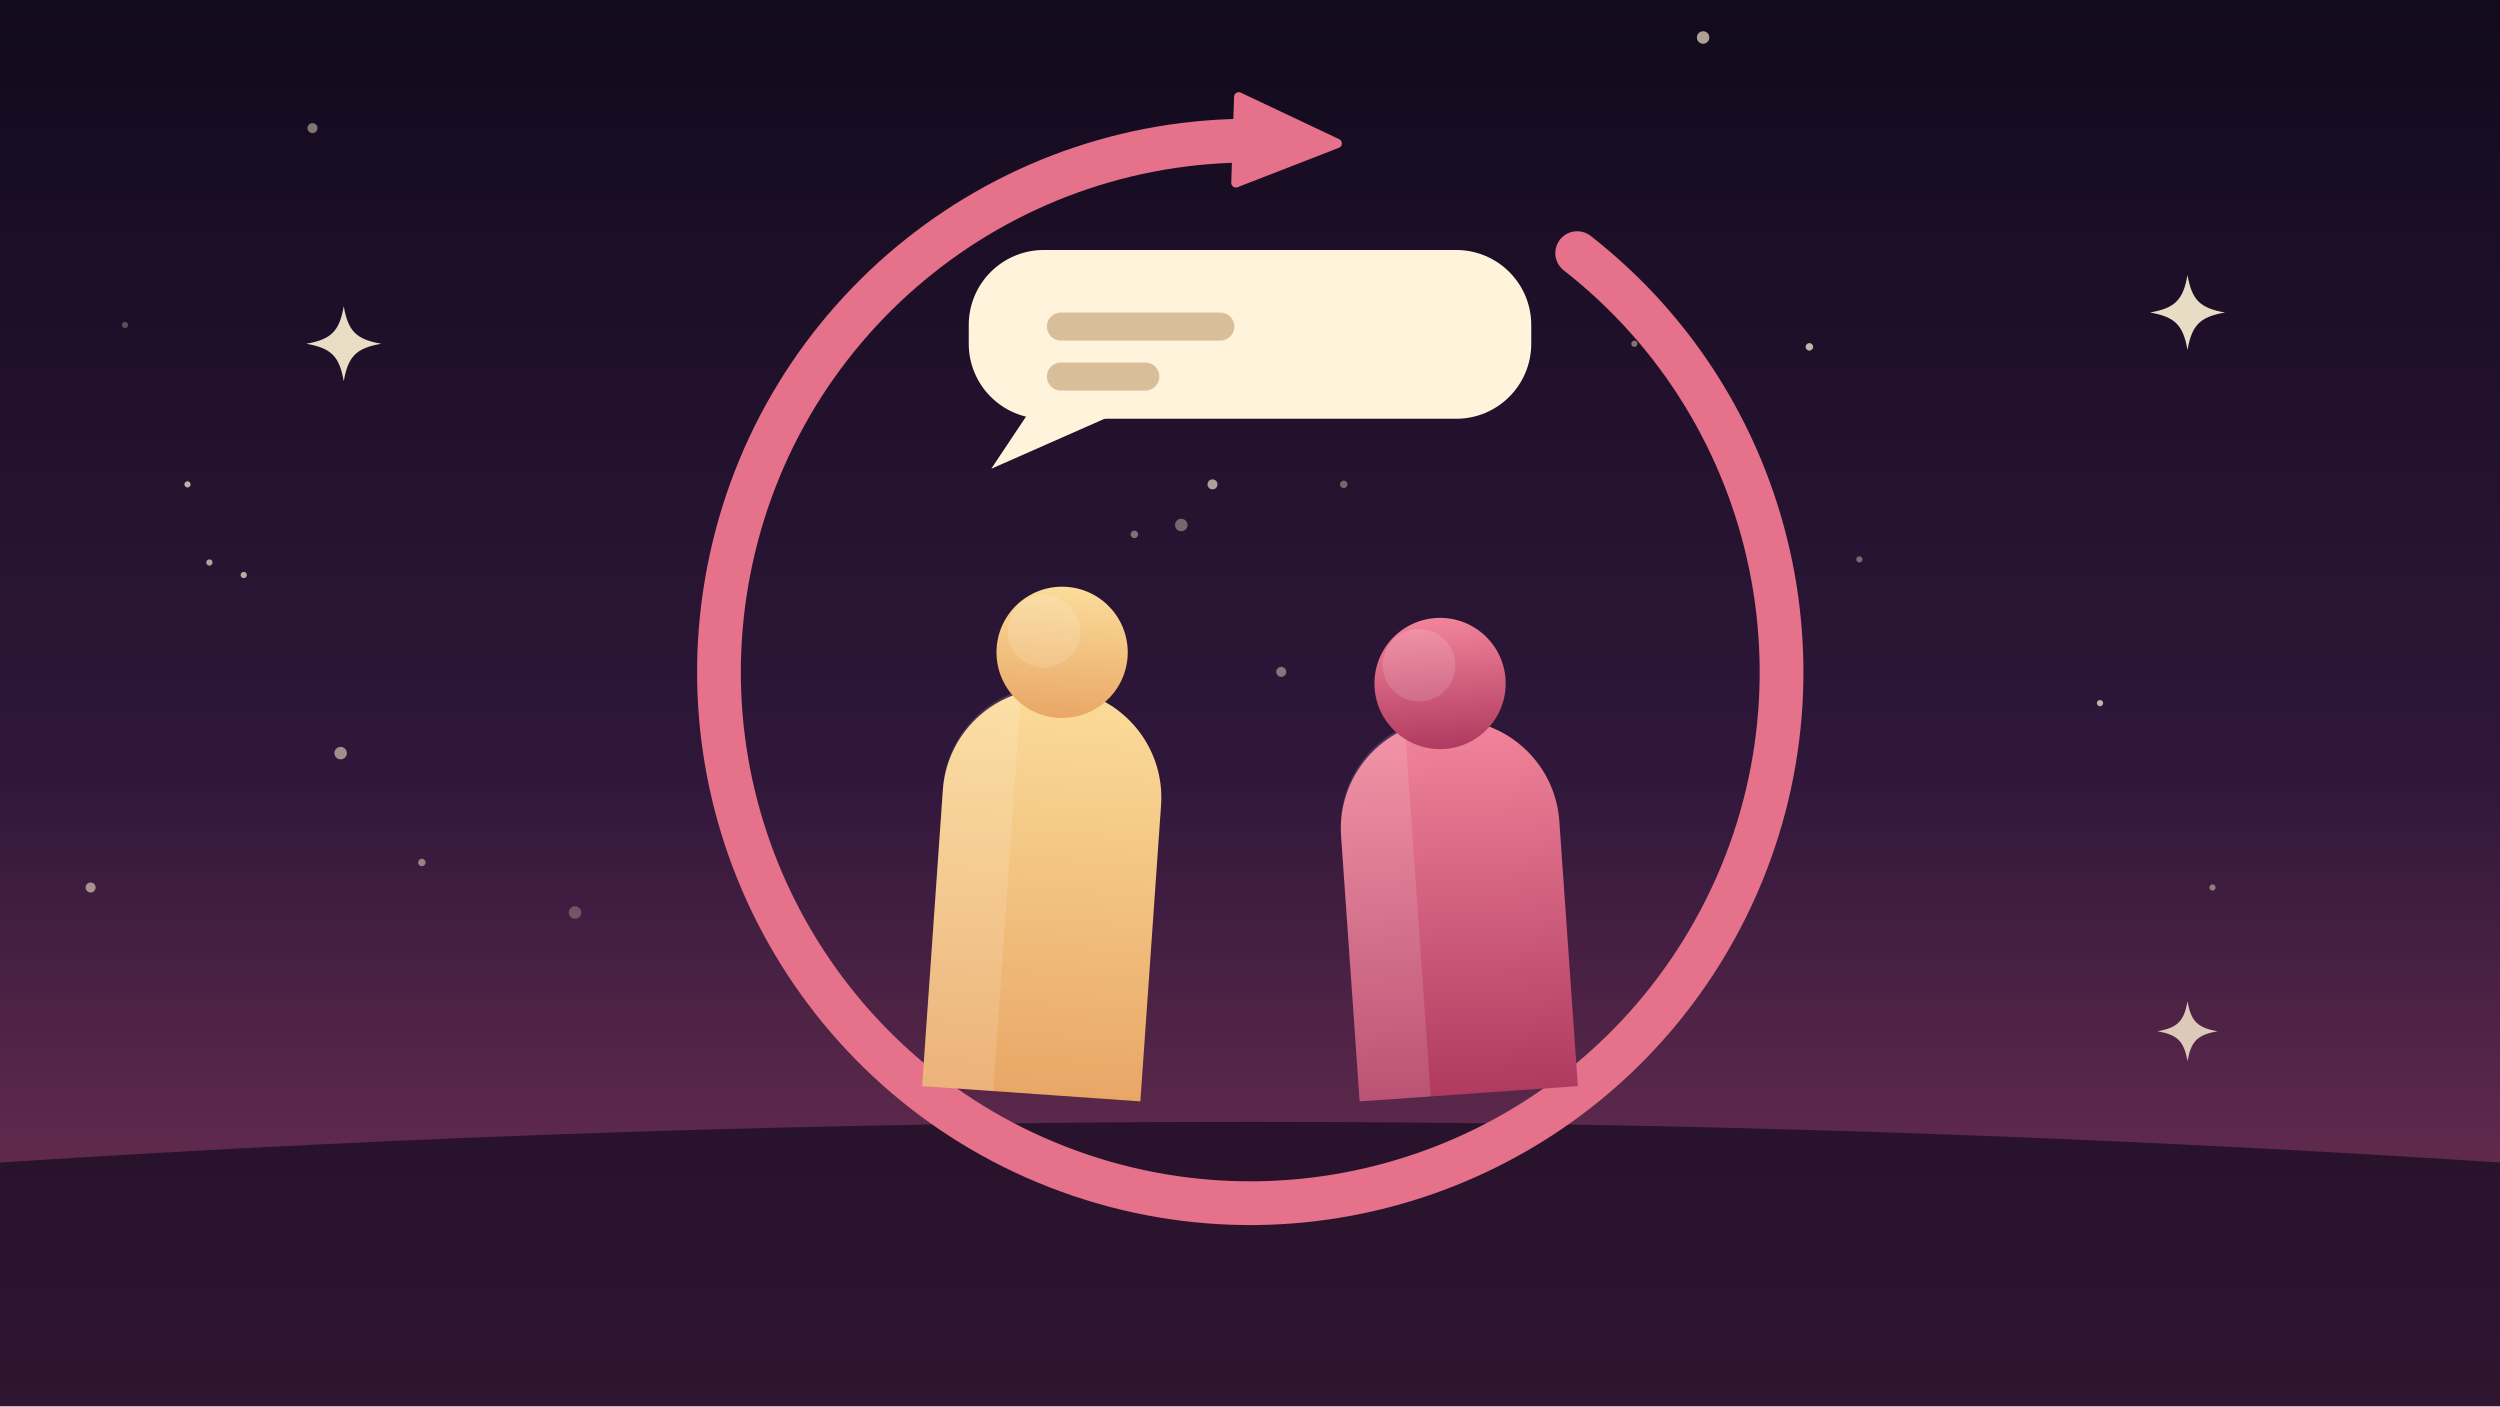
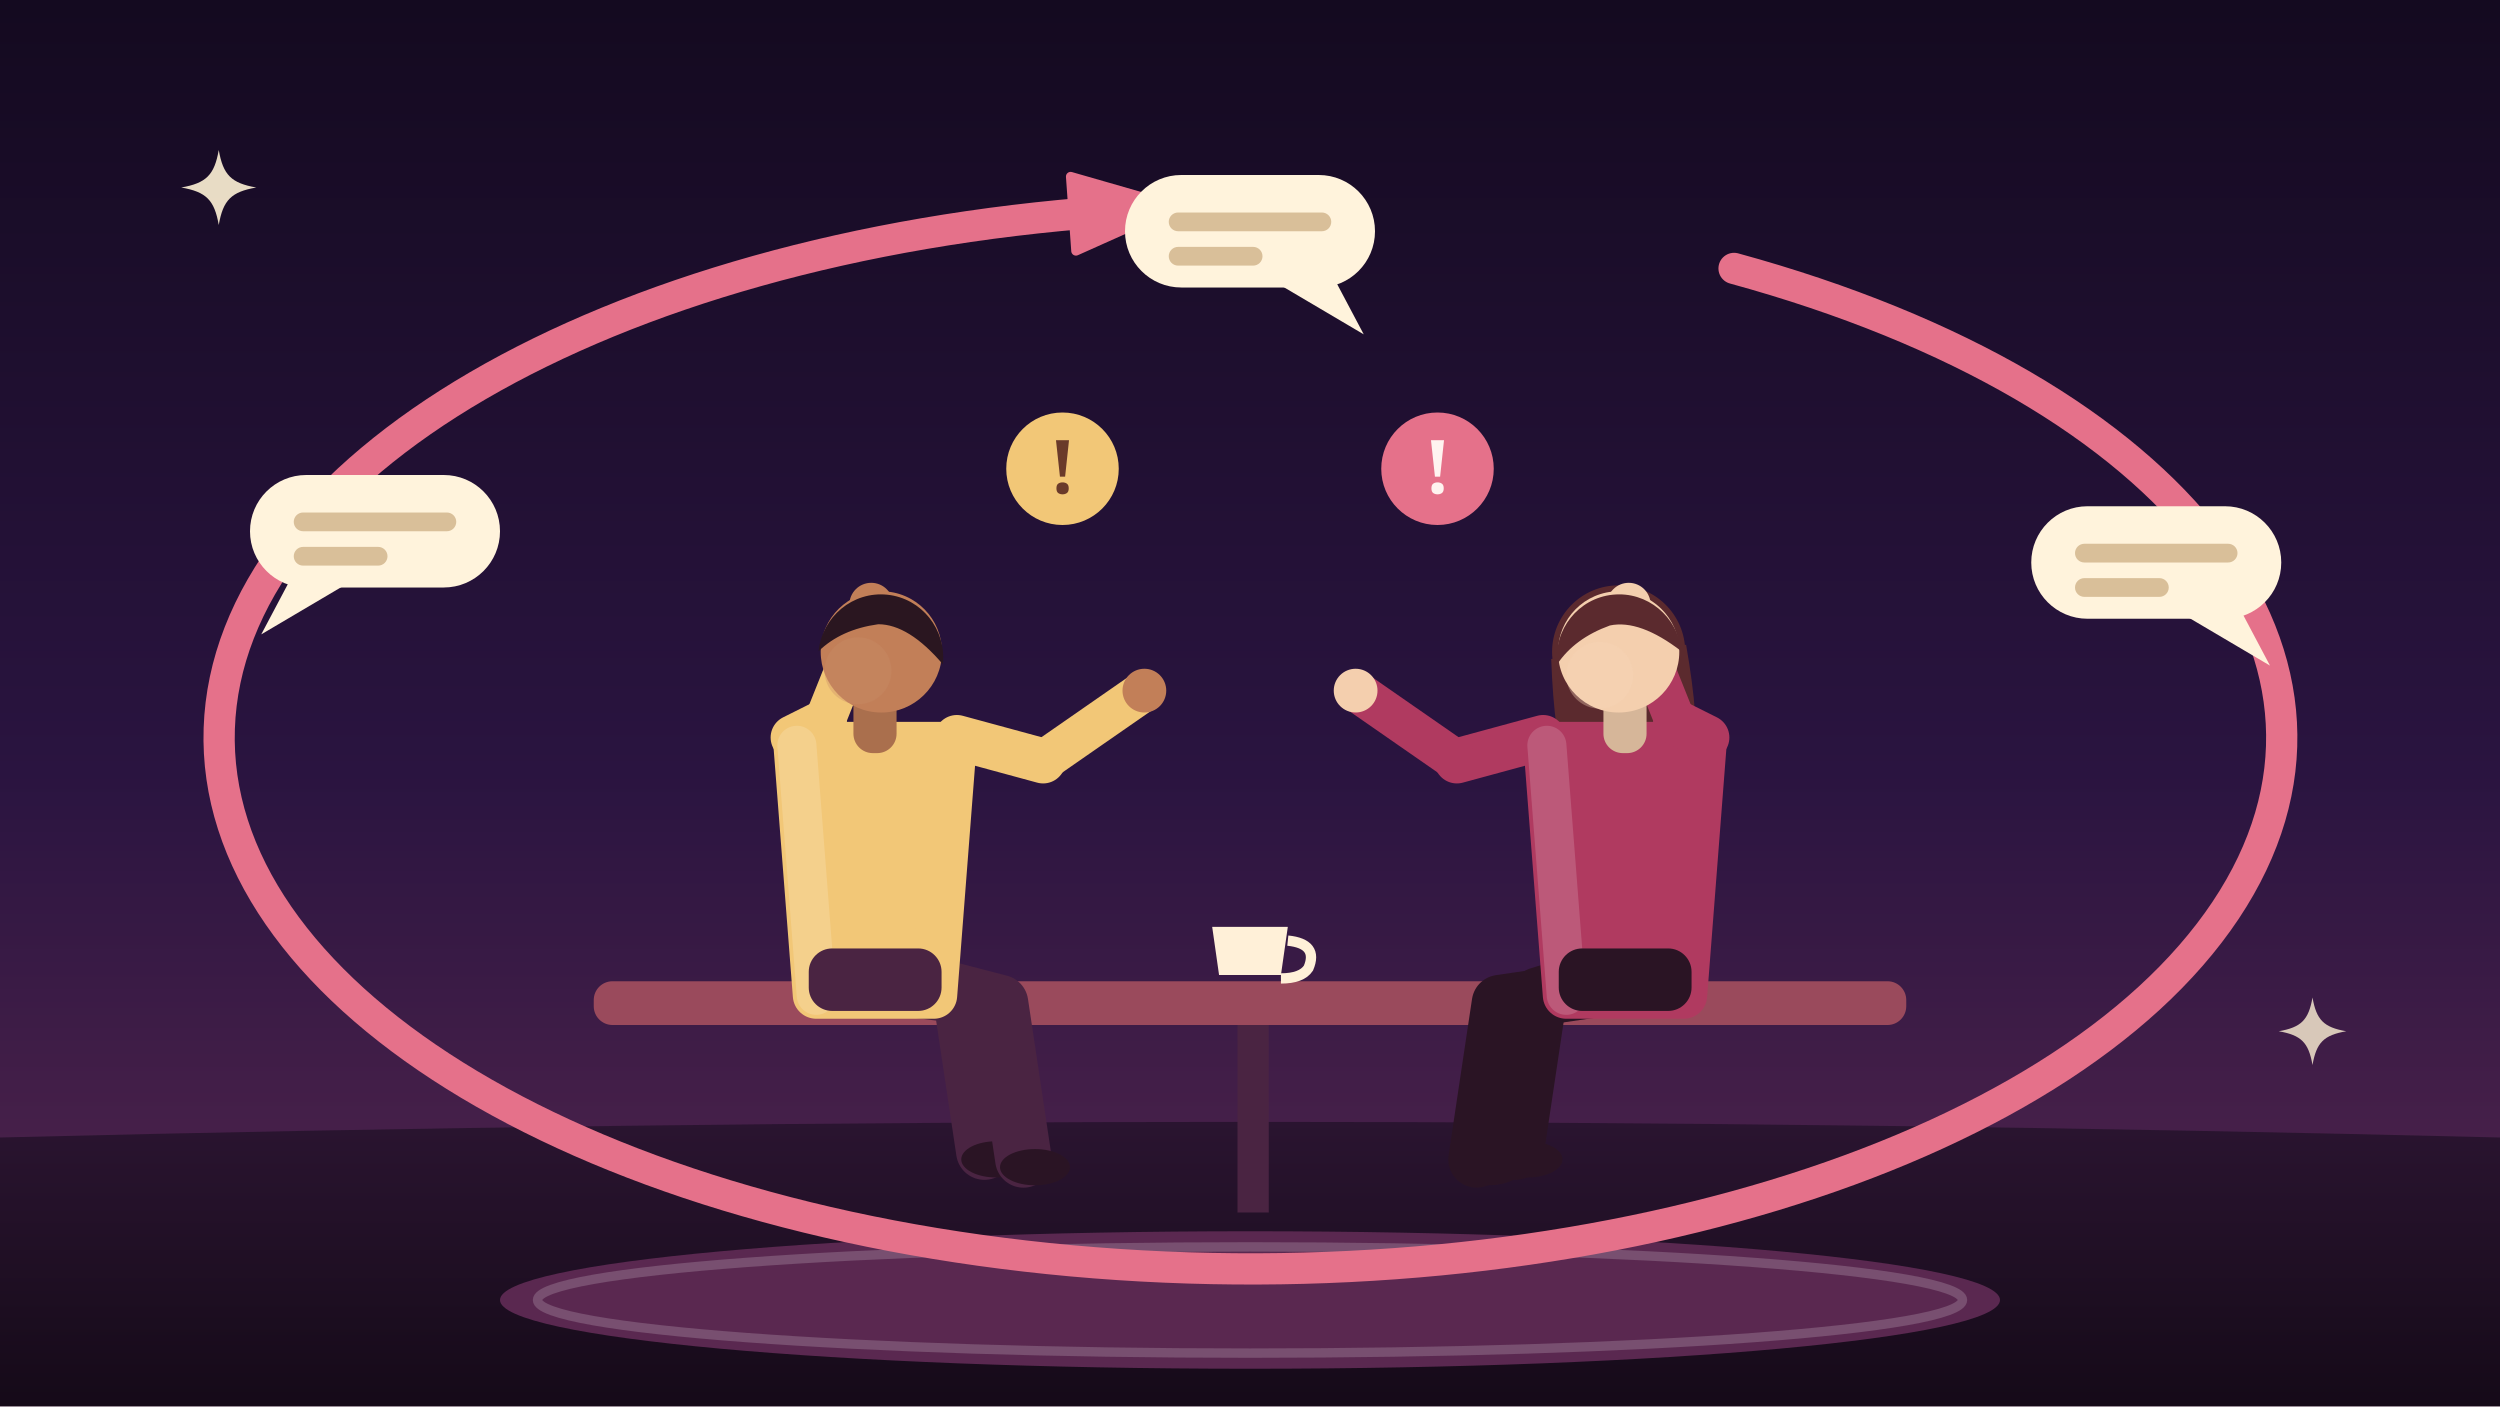
<svg xmlns="http://www.w3.org/2000/svg" viewBox="0 0 800 450" preserveAspectRatio="xMidYMid slice">
  <defs>
-     <linearGradient id="f1g" x1="0" y1="0" x2="0" y2="1">
-       <stop offset="0" stop-color="#fbdc9a" />
-       <stop offset="1" stop-color="#e9a766" />
+     <linearGradient id="f1bg" x1="0" y1="0" x2="0" y2="1">
+       <stop offset="0" stop-color="#140a20" />
+       <stop offset=".55" stop-color="#2a1440" />
+       <stop offset="1" stop-color="#5a2850" />
    </linearGradient>
-     <linearGradient id="f1r" x1="0" y1="0" x2="0" y2="1">
-       <stop offset="0" stop-color="#f2859b" />
-       <stop offset="1" stop-color="#b03a60" />
-     </linearGradient>
-     <linearGradient id="f1c" x1="0" y1="0" x2="0" y2="1">
-       <stop offset="0" stop-color="#fff6e6" />
-       <stop offset="1" stop-color="#f0dcc0" />
-     </linearGradient>
-     <radialGradient id="f1glow" cx="50%" cy="50%" r="50%">
-       <stop offset="0" stop-color="#ffd9a0" stop-opacity=".85" />
-       <stop offset="1" stop-color="#ffd9a0" stop-opacity="0" />
-     </radialGradient>
-     <radialGradient id="f1rg" cx="50%" cy="50%" r="50%">
-       <stop offset="0" stop-color="#f2859b" stop-opacity=".8" />
-       <stop offset="1" stop-color="#f2859b" stop-opacity="0" />
-     </radialGradient>
-     <linearGradient id="f1beam" x1="0" y1="0" x2="0" y2="1">
-       <stop offset="0" stop-color="#ffe7b8" stop-opacity=".55" />
-       <stop offset="1" stop-color="#ffe7b8" stop-opacity=".02" />
-     </linearGradient>
-     <filter id="f1blur">
-       <feGaussianBlur stdDeviation="8" />
-     </filter>
  </defs>
-   <linearGradient id="f1bg" x1="0" y1="0" x2="0" y2="1">
-     <stop offset="0" stop-color="#120a1d" />
-     <stop offset=".55" stop-color="#2f173a" />
-     <stop offset="1" stop-color="#7e3558" />
+   <rect width="800" height="450" fill="url(#f1bg)" />
+   <linearGradient id="fl364" x1="0" y1="0" x2="0" y2="1">
+     <stop offset="0" stop-color="#2a1430" />
+     <stop offset="1" stop-color="#150a18" />
  </linearGradient>
-   <rect width="800" height="450" fill="url(#f1bg)" />
-   <circle cx="184" cy="292" r="2.0" fill="#fff3d6" opacity="0.26" />
-   <circle cx="672" cy="225" r="1.0" fill="#fff3d6" opacity="0.71" />
-   <circle cx="388" cy="155" r="1.6" fill="#fff3d6" opacity="0.63" />
-   <circle cx="579" cy="111" r="1.2" fill="#fff3d6" opacity="0.73" />
-   <circle cx="708" cy="284" r="1.0" fill="#fff3d6" opacity="0.44" />
-   <circle cx="40" cy="104" r="1.0" fill="#fff3d6" opacity="0.27" />
-   <circle cx="595" cy="179" r="1.0" fill="#fff3d6" opacity="0.38" />
-   <circle cx="78" cy="184" r="1.0" fill="#fff3d6" opacity="0.68" />
-   <circle cx="458" cy="210" r="1.0" fill="#fff3d6" opacity="0.64" />
-   <circle cx="363" cy="171" r="1.2" fill="#fff3d6" opacity="0.42" />
-   <circle cx="541" cy="305" r="1.6" fill="#fff3d6" opacity="0.55" />
-   <circle cx="109" cy="241" r="2.0" fill="#fff3d6" opacity="0.55" />
-   <circle cx="410" cy="215" r="1.6" fill="#fff3d6" opacity="0.43" />
-   <circle cx="430" cy="155" r="1.2" fill="#fff3d6" opacity="0.37" />
-   <circle cx="378" cy="168" r="2.0" fill="#fff3d6" opacity="0.37" />
-   <circle cx="523" cy="110" r="1.0" fill="#fff3d6" opacity="0.44" />
-   <circle cx="29" cy="284" r="1.6" fill="#fff3d6" opacity="0.55" />
-   <circle cx="545" cy="12" r="2.0" fill="#fff3d6" opacity="0.65" />
-   <circle cx="67" cy="180" r="1.0" fill="#fff3d6" opacity="0.65" />
-   <circle cx="384" cy="98" r="1.6" fill="#fff3d6" opacity="0.71" />
-   <circle cx="425" cy="117" r="1.0" fill="#fff3d6" opacity="0.66" />
-   <circle cx="60" cy="155" r="1.0" fill="#fff3d6" opacity="0.71" />
-   <circle cx="135" cy="276" r="1.2" fill="#fff3d6" opacity="0.48" />
-   <circle cx="100" cy="41" r="1.6" fill="#fff3d6" opacity="0.45" />
-   <path d="M0 372 Q400.0 346 800 372 V450 H0Z" fill="#1b0d24" opacity=".8" />
-   <path d="M504.7 81.0 A170 170 0 1 1 405.9 45.1" stroke="#e5718a" stroke-width="14" fill="none" stroke-linecap="round" />
-   <path d="M427.9 45.9 L395.5 58.5 L396.4 31.0Z" fill="#e5718a" stroke="#e5718a" stroke-width="3" stroke-linejoin="round" />
-   <g transform="rotate(4 330 350)">
-     <path d="M295.0 350 V255.0 A35.0 35.0 0 0 1 365.0 255.0 V350 Z" fill="url(#f1g)" />
-     <path d="M295.0 350 V255.0 A35.0 35.0 0 0 1 317.8 221.4 L317.8 350 Z" fill="#fff" opacity=".13" />
-     <circle cx="330" cy="208.4" r="21.0" fill="url(#f1g)" />
-     <circle cx="323.7" cy="202.1" r="11.6" fill="#fff" opacity=".14" />
+   <path d="M0 364 Q400.0 354 800 364 V450 H0Z" fill="url(#fl364)" />
+   <ellipse cx="400" cy="416" rx="240.0" ry="22.0" fill="#5a2850" />
+   <ellipse cx="400" cy="416" rx="228.0" ry="17.0" fill="none" stroke="#fff" stroke-opacity=".18" stroke-width="3" />
+   <path d="M554.9 85.9 A330 170 0 1 1 354.1 67.7" stroke="#e5718a" stroke-width="10" fill="none" stroke-linecap="round" />
+   <path d="M376.0 66.1 L344.3 80.3 L342.6 56.5Z" fill="#e5718a" stroke="#e5718a" stroke-width="3" stroke-linejoin="round" />
+   <rect x="80" y="152" width="80" height="36" rx="18.0" fill="#fff3dc" />
+   <path d="M92.6 186 L83.6 203 L112.4 186Z" fill="#fff3dc" />
+   <rect x="94" y="164" width="52" height="6" rx="3.0" fill="#d9bf99" />
+   <rect x="94" y="175" width="30" height="6" rx="3.0" fill="#d9bf99" />
+   <rect x="650" y="162" width="80" height="36" rx="18.0" fill="#fff3dc" />
+   <path d="M717.4 196 L726.4 213 L697.6 196Z" fill="#fff3dc" />
+   <rect x="664" y="174" width="52" height="6" rx="3.0" fill="#d9bf99" />
+   <rect x="664" y="185" width="30" height="6" rx="3.0" fill="#d9bf99" />
+   <rect x="360" y="56" width="80" height="36" rx="18.0" fill="#fff3dc" />
+   <path d="M427.4 90 L436.4 107 L407.6 90Z" fill="#fff3dc" />
+   <rect x="374" y="68" width="52" height="6" rx="3.0" fill="#d9bf99" />
+   <rect x="374" y="79" width="30" height="6" rx="3.0" fill="#d9bf99" />
+   <rect x="190" y="314" width="420" height="14" rx="6" fill="#9a4a5c" />
+   <rect x="396" y="328" width="10" height="60" fill="#4a2442" />
+   <g transform="translate(280 316) scale(1 1) translate(-280 -316)">
+     <g transform="rotate(0 280 316)">
+       <g transform="rotate(6 280 227.9)" />
+       <path d="M268.8 313.5 L307.5 318.5 L315.0 368.5" stroke="#4a2442" stroke-width="18.1" fill="none" stroke-linecap="round" stroke-linejoin="round" />
+       <ellipse cx="318.8" cy="371.0" rx="11.2" ry="5.8" fill="#2a1424" />
+       <path d="M291.2 313.5 L320.0 321.0 L327.5 371.0" stroke="#4a2442" stroke-width="18.1" fill="none" stroke-linecap="round" stroke-linejoin="round" />
+       <ellipse cx="331.2" cy="373.5" rx="11.2" ry="5.8" fill="#2a1424" />
+       <path d="M253.8 236.0 L263.8 231.0" stroke="#f2c777" stroke-width="14.4" fill="none" stroke-linecap="round" stroke-linejoin="round" />
+       <path d="M263.8 231.0 L278.8 193.5" stroke="#f2c777" stroke-width="13.1" fill="none" stroke-linecap="round" stroke-linejoin="round" />
+       <circle cx="278.8" cy="193.5" r="7.0" fill="#c27f58" />
+       <path d="M255.0 238.5 L305.0 238.5 L298.8 318.5 L261.2 318.5Z" fill="#f2c777" stroke="#f2c777" stroke-width="15.0" stroke-linejoin="round" />
+       <path d="M255.0 238.5 L261.2 318.5" stroke="#fff" stroke-opacity=".16" stroke-width="12.5" stroke-linecap="round" />
+       <rect x="258.8" y="303.5" width="42.5" height="20.0" rx="7.5" fill="#4a2442" />
+       <path d="M306.2 236.0 L333.8 243.5" stroke="#f2c777" stroke-width="14.4" fill="none" stroke-linecap="round" stroke-linejoin="round" />
+       <path d="M333.8 243.5 L366.2 221.0" stroke="#f2c777" stroke-width="13.1" fill="none" stroke-linecap="round" stroke-linejoin="round" />
+       <circle cx="366.2" cy="221.0" r="7.0" fill="#c27f58" />
+       <rect x="273.1" y="218.5" width="13.8" height="22.5" rx="6.2" fill="#aa6f4d" />
+       <g transform="rotate(6 280 227.9)">
+         <circle cx="280" cy="208.5" r="19.4" fill="#c27f58" />
+         <circle cx="273.2" cy="215.3" r="10.7" fill="#c88b68" opacity=".35" />
+         <path d="M260.0 210.4 A20.0 20.3 0 0 1 300.0 210.4 Q287.8 198.8 278.1 199.8 Q266.4 202.7 260.0 210.4Z" fill="#2a1620" />
+       </g>
+     </g>
  </g>
-   <g transform="rotate(-4 470 350)">
-     <path d="M435.0 350 V265.0 A35.0 35.0 0 0 1 505.0 265.0 V350 Z" fill="url(#f1r)" />
-     <path d="M435.0 350 V265.0 A35.0 35.0 0 0 1 457.8 231.4 L457.8 350 Z" fill="#fff" opacity=".13" />
-     <circle cx="470" cy="218.4" r="21.0" fill="url(#f1r)" />
-     <circle cx="463.7" cy="212.1" r="11.6" fill="#fff" opacity=".14" />
+   <g transform="translate(520 316) scale(1 1) translate(-520 -316)">
+     <g transform="rotate(0 520 316)">
+       <g transform="rotate(-6 520 227.9)">
+         <path d="M498.3 208.5 Q494.8 258.9 510.3 260.8 L529.7 260.8 Q545.2 258.9 541.7 208.5 Z" fill="#5b2a2e" />
+         <circle cx="520" cy="208.5" r="21.3" fill="#5b2a2e" />
+       </g>
+       <path d="M508.8 313.5 L492.5 318.5 L485.0 368.5" stroke="#2a1424" stroke-width="18.1" fill="none" stroke-linecap="round" stroke-linejoin="round" />
+       <ellipse cx="488.8" cy="371.0" rx="11.2" ry="5.8" fill="#2a1424" />
+       <path d="M531.2 313.5 L480.0 321.0 L472.5 371.0" stroke="#2a1424" stroke-width="18.1" fill="none" stroke-linecap="round" stroke-linejoin="round" />
+       <ellipse cx="476.2" cy="373.5" rx="11.2" ry="5.8" fill="#2a1424" />
+       <path d="M493.8 236.0 L466.2 243.5" stroke="#b03a60" stroke-width="14.4" fill="none" stroke-linecap="round" stroke-linejoin="round" />
+       <path d="M466.2 243.5 L433.8 221.0" stroke="#b03a60" stroke-width="13.1" fill="none" stroke-linecap="round" stroke-linejoin="round" />
+       <circle cx="433.8" cy="221.0" r="7.0" fill="#f4cfae" />
+       <path d="M495.0 238.5 L545.0 238.5 L538.8 318.5 L501.2 318.5Z" fill="#b03a60" stroke="#b03a60" stroke-width="15.0" stroke-linejoin="round" />
+       <path d="M495.0 238.5 L501.2 318.5" stroke="#fff" stroke-opacity=".16" stroke-width="12.5" stroke-linecap="round" />
+       <rect x="498.8" y="303.5" width="42.5" height="20.0" rx="7.5" fill="#2a1424" />
+       <path d="M546.2 236.0 L536.2 231.0" stroke="#b03a60" stroke-width="14.4" fill="none" stroke-linecap="round" stroke-linejoin="round" />
+       <path d="M536.2 231.0 L521.2 193.5" stroke="#b03a60" stroke-width="13.1" fill="none" stroke-linecap="round" stroke-linejoin="round" />
+       <circle cx="521.2" cy="193.5" r="7.0" fill="#f4cfae" />
+       <rect x="513.1" y="218.5" width="13.8" height="22.5" rx="6.2" fill="#d6b699" />
+       <g transform="rotate(-6 520 227.9)">
+         <circle cx="520" cy="208.5" r="19.4" fill="#f4cfae" />
+         <circle cx="513.2" cy="215.3" r="10.7" fill="#f5d3b6" opacity=".35" />
+         <path d="M500.0 210.4 A20.0 20.3 0 0 1 540.0 210.4 Q527.8 198.8 518.1 199.8 Q506.4 202.7 500.0 210.4Z" fill="#5b2a2e" />
+       </g>
+     </g>
  </g>
-   <rect x="310" y="80" width="180" height="54" rx="24" fill="#fff3dc" opacity="1" />
-   <path d="M329.2 132 L317.2 150 L358 132Z" fill="#fff3dc" opacity="1" />
-   <rect x="335" y="100" width="60" height="9" rx="4.5" fill="#d9bf99" />
-   <rect x="335" y="116" width="36" height="9" rx="4.5" fill="#d9bf99" />
-   <path d="M0-12C1.4-4 4-1.4 12 0 4 1.4 1.4 4 0 12-1.4 4-4 1.4-12 0-4-1.4-1.4-4 0-12Z" transform="translate(110 110) scale(1)" fill="#fff3d6" opacity="0.9" />
-   <path d="M0-12C1.4-4 4-1.4 12 0 4 1.4 1.4 4 0 12-1.4 4-4 1.4-12 0-4-1.4-1.4-4 0-12Z" transform="translate(700 100) scale(1)" fill="#fff3d6" opacity="0.9" />
-   <path d="M0-12C1.4-4 4-1.4 12 0 4 1.4 1.4 4 0 12-1.4 4-4 1.4-12 0-4-1.4-1.4-4 0-12Z" transform="translate(700 330) scale(0.8)" fill="#fff3d6" opacity="0.8" />
+   <g transform="translate(340 150)">
+     <circle r="18" fill="#f2c777" />
+     <text y="8" font-family="Georgia,serif" font-weight="700" font-size="24" fill="#6a3a2a" text-anchor="middle">!</text>
+   </g>
+   <g transform="translate(460 150)">
+     <circle r="18" fill="#e5718a" />
+     <text y="8" font-family="Georgia,serif" font-weight="700" font-size="24" fill="#fff3f0" text-anchor="middle">!</text>
+   </g>
+   <path d="M387.9 296.6 H412.1 L409.9 312 H390.1Z" fill="#fff0d8" />
+   <path d="M412.1 301.0 q9.9 1 6.6 8.8 q-2.2 3.3 -8.8 3.3" stroke="#fff0d8" stroke-width="3.3" fill="none" />
+   <path d="M0-12C1.4-4 4-1.4 12 0 4 1.4 1.4 4 0 12-1.4 4-4 1.4-12 0-4-1.4-1.4-4 0-12Z" transform="translate(70 60) scale(1)" fill="#fff3d6" opacity="0.9" />
+   <path d="M0-12C1.4-4 4-1.4 12 0 4 1.4 1.4 4 0 12-1.4 4-4 1.4-12 0-4-1.4-1.4-4 0-12Z" transform="translate(740 330) scale(0.9)" fill="#fff3d6" opacity="0.8" />
</svg>
